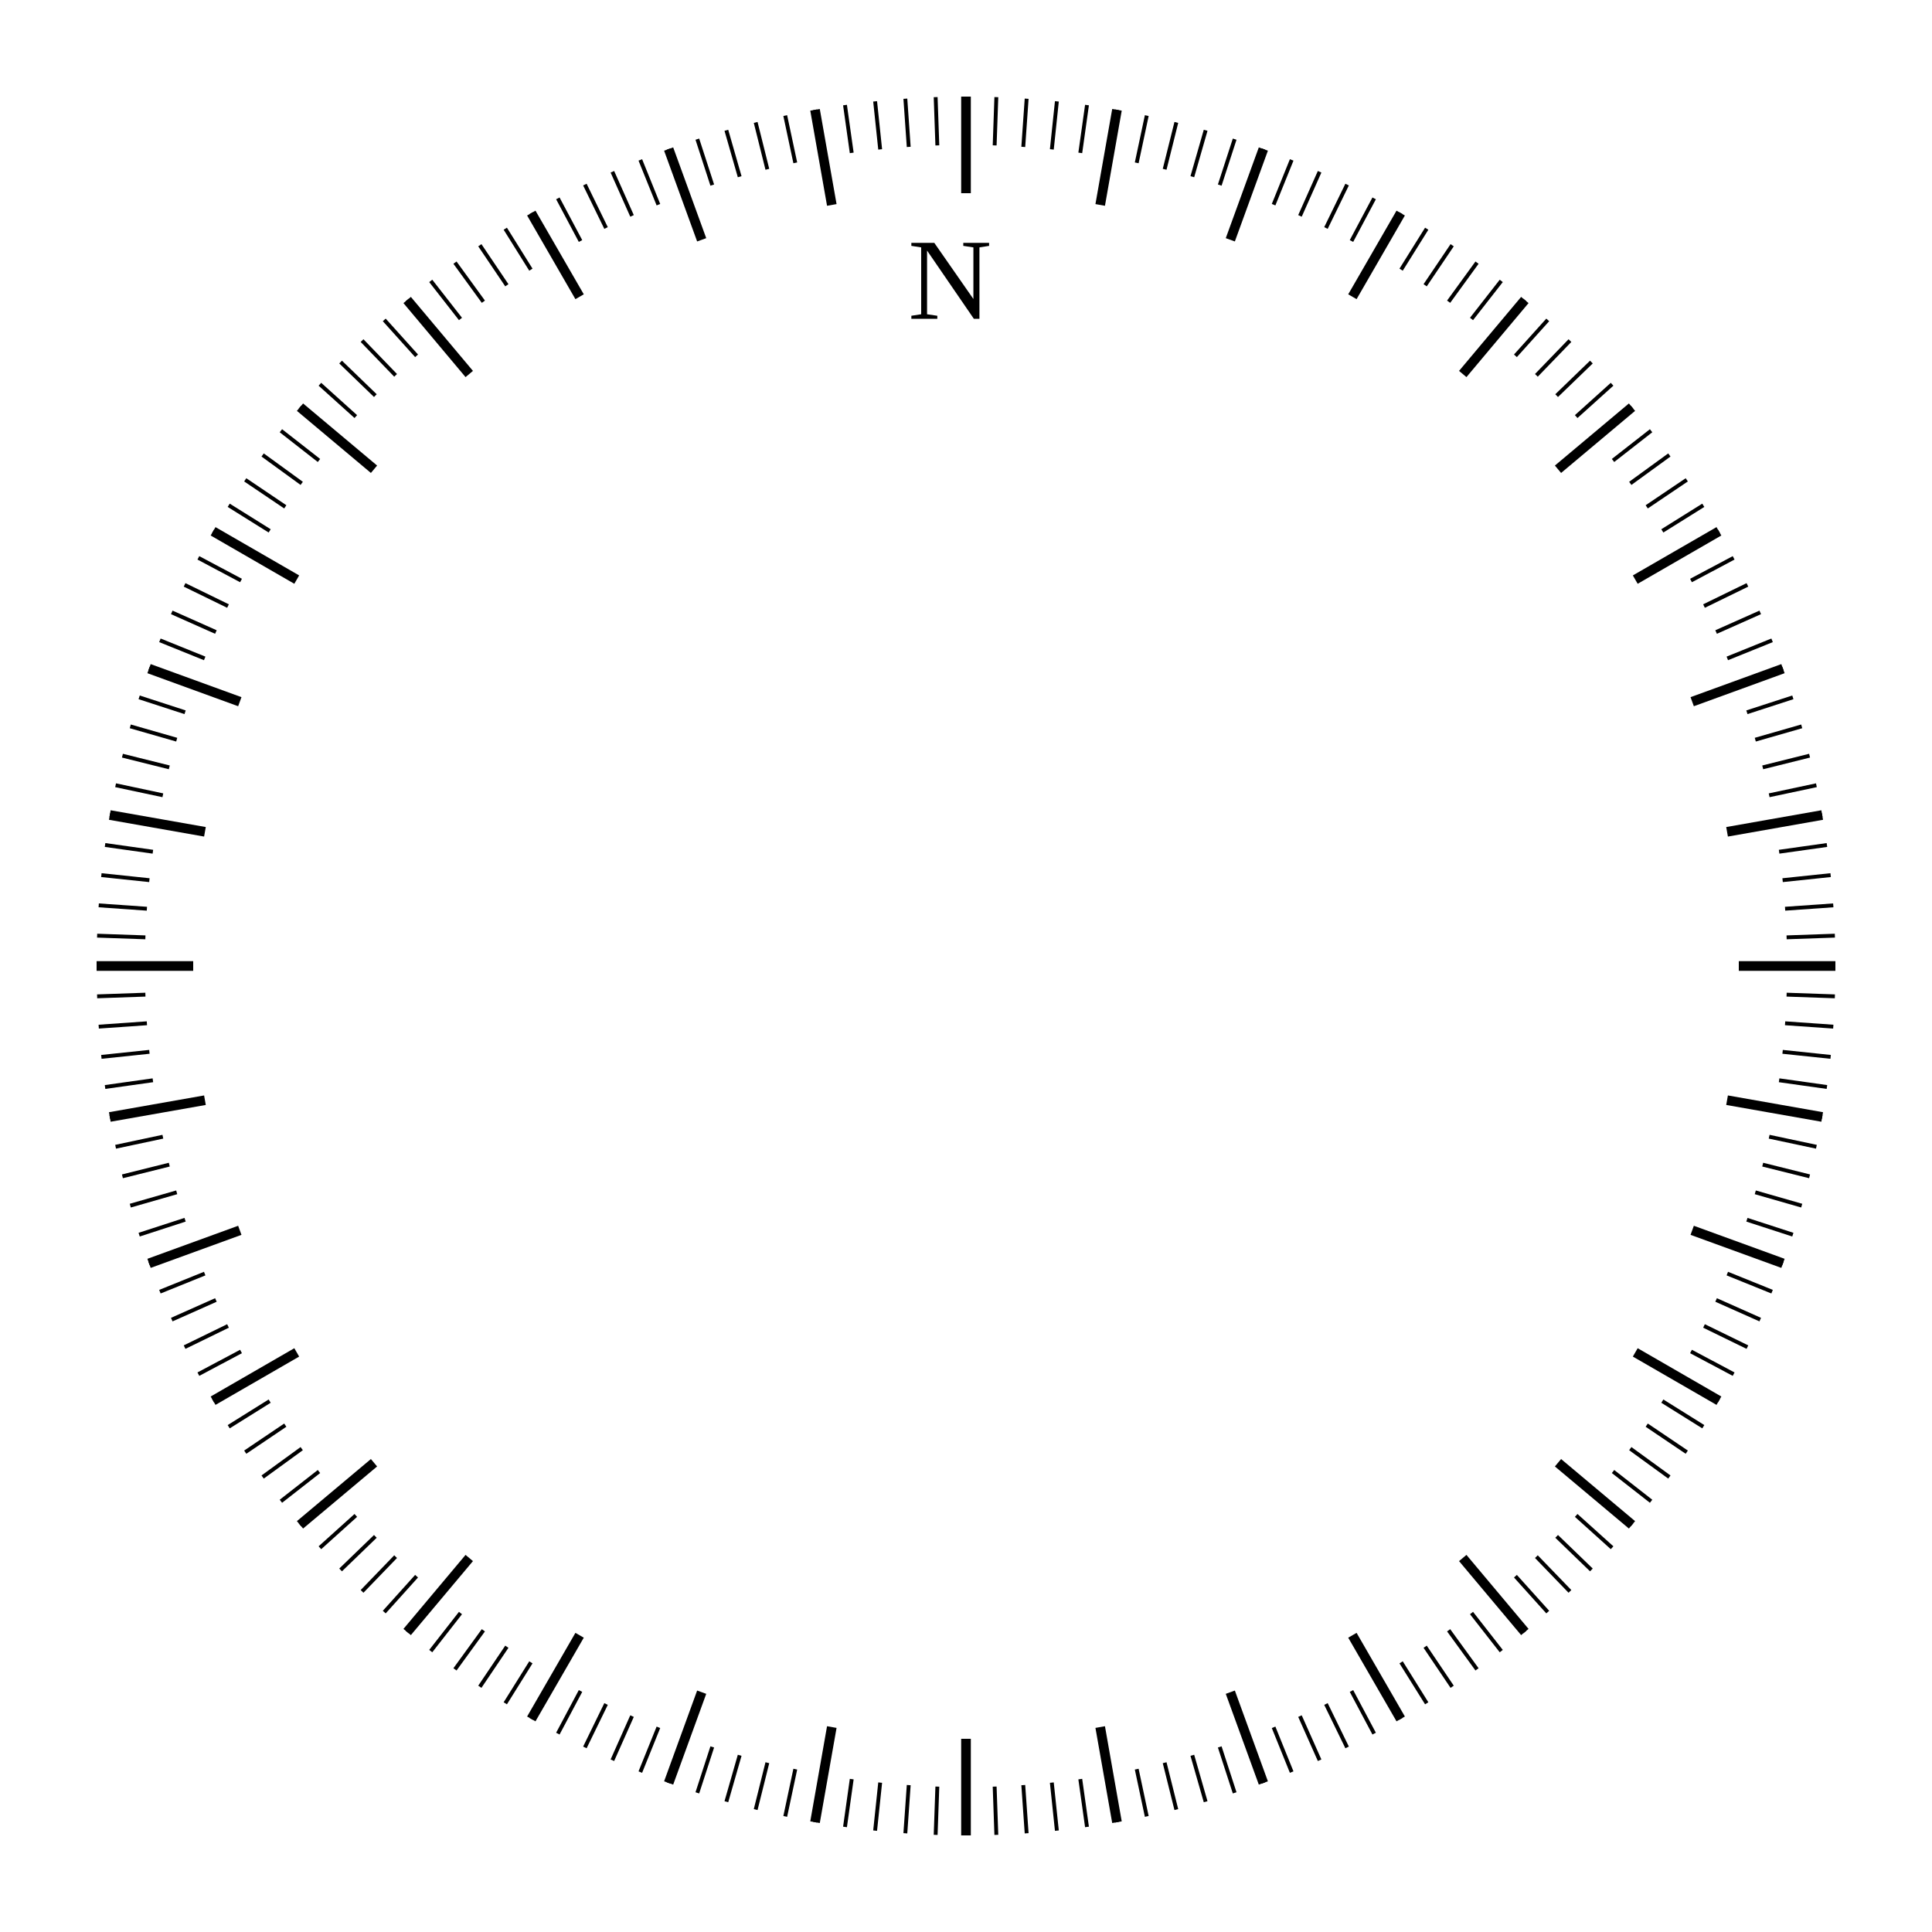
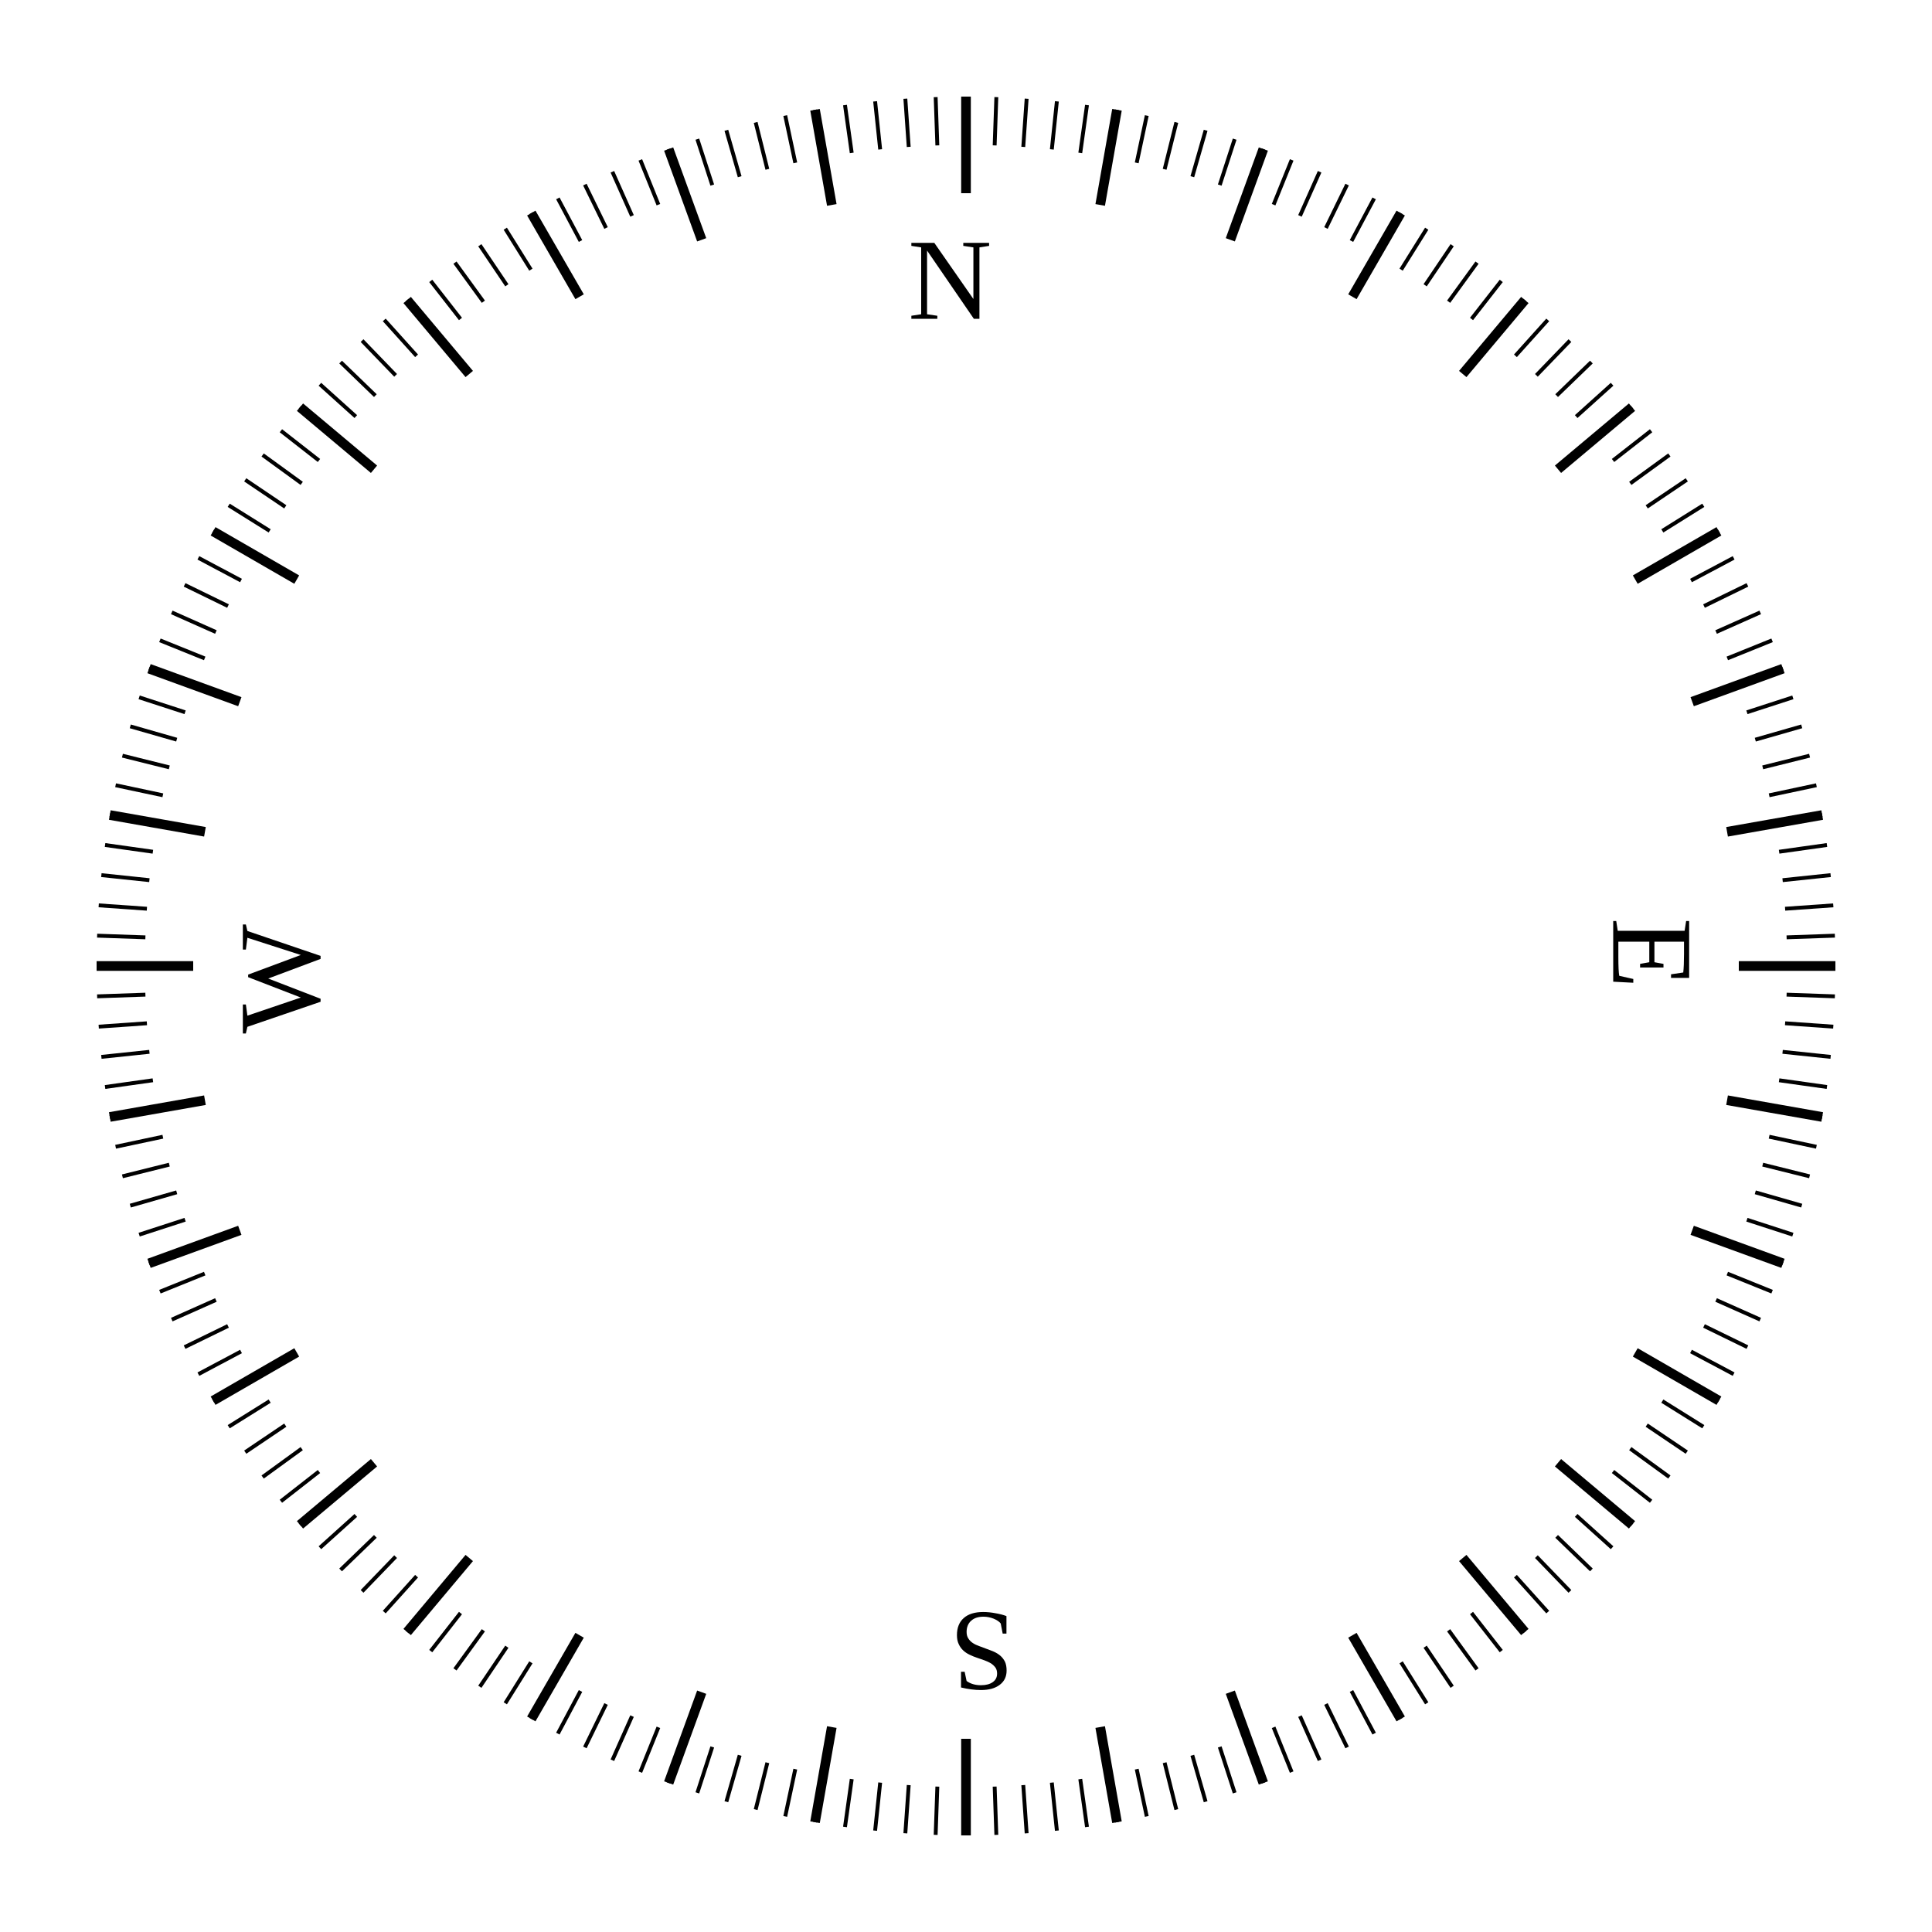
- <svg xmlns="http://www.w3.org/2000/svg" width="600" height="600" viewBox="0 0 200 200">
+ <svg xmlns="http://www.w3.org/2000/svg" width="400" height="400" viewBox="0 0 200 200">
  <defs>
    <path id="branch" d="                 M 100 10 L 100 15             " stroke="#000000" stroke-width="0.4" />
  </defs>
  <use href="#branch" />
  <use href="#branch" transform="rotate(2 100 100)" />
  <use href="#branch" transform="rotate(4 100 100)" />
  <use href="#branch" transform="rotate(6 100 100)" />
  <use href="#branch" transform="rotate(8 100 100)" />
  <use href="#branch" transform="rotate(10 100 100)" />
  <use href="#branch" transform="rotate(12 100 100)" />
  <use href="#branch" transform="rotate(14 100 100)" />
  <use href="#branch" transform="rotate(16 100 100)" />
  <use href="#branch" transform="rotate(18 100 100)" />
  <use href="#branch" transform="rotate(20 100 100)" />
  <use href="#branch" transform="rotate(22 100 100)" />
  <use href="#branch" transform="rotate(24 100 100)" />
  <use href="#branch" transform="rotate(26 100 100)" />
  <use href="#branch" transform="rotate(28 100 100)" />
  <use href="#branch" transform="rotate(30 100 100)" />
  <use href="#branch" transform="rotate(32 100 100)" />
  <use href="#branch" transform="rotate(34 100 100)" />
  <use href="#branch" transform="rotate(36 100 100)" />
  <use href="#branch" transform="rotate(38 100 100)" />
  <use href="#branch" transform="rotate(40 100 100)" />
  <use href="#branch" transform="rotate(42 100 100)" />
  <use href="#branch" transform="rotate(44 100 100)" />
  <use href="#branch" transform="rotate(46 100 100)" />
  <use href="#branch" transform="rotate(48 100 100)" />
  <use href="#branch" transform="rotate(50 100 100)" />
  <use href="#branch" transform="rotate(52 100 100)" />
  <use href="#branch" transform="rotate(54 100 100)" />
  <use href="#branch" transform="rotate(56 100 100)" />
  <use href="#branch" transform="rotate(58 100 100)" />
  <use href="#branch" transform="rotate(60 100 100)" />
  <use href="#branch" transform="rotate(62 100 100)" />
  <use href="#branch" transform="rotate(64 100 100)" />
  <use href="#branch" transform="rotate(66 100 100)" />
  <use href="#branch" transform="rotate(68 100 100)" />
  <use href="#branch" transform="rotate(70 100 100)" />
  <use href="#branch" transform="rotate(72 100 100)" />
  <use href="#branch" transform="rotate(74 100 100)" />
  <use href="#branch" transform="rotate(76 100 100)" />
  <use href="#branch" transform="rotate(78 100 100)" />
  <use href="#branch" transform="rotate(80 100 100)" />
  <use href="#branch" transform="rotate(82 100 100)" />
  <use href="#branch" transform="rotate(84 100 100)" />
  <use href="#branch" transform="rotate(86 100 100)" />
  <use href="#branch" transform="rotate(88 100 100)" />
  <use href="#branch" transform="rotate(90 100 100)" />
  <use href="#branch" transform="rotate(92 100 100)" />
  <use href="#branch" transform="rotate(94 100 100)" />
  <use href="#branch" transform="rotate(96 100 100)" />
  <use href="#branch" transform="rotate(98 100 100)" />
  <use href="#branch" transform="rotate(100 100 100)" />
  <use href="#branch" transform="rotate(102 100 100)" />
  <use href="#branch" transform="rotate(104 100 100)" />
  <use href="#branch" transform="rotate(106 100 100)" />
  <use href="#branch" transform="rotate(108 100 100)" />
  <use href="#branch" transform="rotate(110 100 100)" />
  <use href="#branch" transform="rotate(112 100 100)" />
  <use href="#branch" transform="rotate(114 100 100)" />
  <use href="#branch" transform="rotate(116 100 100)" />
  <use href="#branch" transform="rotate(118 100 100)" />
  <use href="#branch" transform="rotate(120 100 100)" />
  <use href="#branch" transform="rotate(122 100 100)" />
  <use href="#branch" transform="rotate(124 100 100)" />
  <use href="#branch" transform="rotate(126 100 100)" />
  <use href="#branch" transform="rotate(128 100 100)" />
  <use href="#branch" transform="rotate(130 100 100)" />
  <use href="#branch" transform="rotate(132 100 100)" />
  <use href="#branch" transform="rotate(134 100 100)" />
  <use href="#branch" transform="rotate(136 100 100)" />
  <use href="#branch" transform="rotate(138 100 100)" />
  <use href="#branch" transform="rotate(140 100 100)" />
  <use href="#branch" transform="rotate(142 100 100)" />
  <use href="#branch" transform="rotate(144 100 100)" />
  <use href="#branch" transform="rotate(146 100 100)" />
  <use href="#branch" transform="rotate(148 100 100)" />
  <use href="#branch" transform="rotate(150 100 100)" />
  <use href="#branch" transform="rotate(152 100 100)" />
  <use href="#branch" transform="rotate(154 100 100)" />
  <use href="#branch" transform="rotate(156 100 100)" />
  <use href="#branch" transform="rotate(158 100 100)" />
  <use href="#branch" transform="rotate(160 100 100)" />
  <use href="#branch" transform="rotate(162 100 100)" />
  <use href="#branch" transform="rotate(164 100 100)" />
  <use href="#branch" transform="rotate(166 100 100)" />
  <use href="#branch" transform="rotate(168 100 100)" />
  <use href="#branch" transform="rotate(170 100 100)" />
  <use href="#branch" transform="rotate(172 100 100)" />
  <use href="#branch" transform="rotate(174 100 100)" />
  <use href="#branch" transform="rotate(176 100 100)" />
  <use href="#branch" transform="rotate(178 100 100)" />
  <use href="#branch" transform="rotate(180 100 100)" />
  <use href="#branch" transform="rotate(182 100 100)" />
  <use href="#branch" transform="rotate(184 100 100)" />
  <use href="#branch" transform="rotate(186 100 100)" />
  <use href="#branch" transform="rotate(188 100 100)" />
  <use href="#branch" transform="rotate(190 100 100)" />
  <use href="#branch" transform="rotate(192 100 100)" />
  <use href="#branch" transform="rotate(194 100 100)" />
  <use href="#branch" transform="rotate(196 100 100)" />
  <use href="#branch" transform="rotate(198 100 100)" />
  <use href="#branch" transform="rotate(200 100 100)" />
  <use href="#branch" transform="rotate(202 100 100)" />
  <use href="#branch" transform="rotate(204 100 100)" />
  <use href="#branch" transform="rotate(206 100 100)" />
  <use href="#branch" transform="rotate(208 100 100)" />
  <use href="#branch" transform="rotate(210 100 100)" />
  <use href="#branch" transform="rotate(212 100 100)" />
  <use href="#branch" transform="rotate(214 100 100)" />
  <use href="#branch" transform="rotate(216 100 100)" />
  <use href="#branch" transform="rotate(218 100 100)" />
  <use href="#branch" transform="rotate(220 100 100)" />
  <use href="#branch" transform="rotate(222 100 100)" />
  <use href="#branch" transform="rotate(224 100 100)" />
  <use href="#branch" transform="rotate(226 100 100)" />
  <use href="#branch" transform="rotate(228 100 100)" />
  <use href="#branch" transform="rotate(230 100 100)" />
  <use href="#branch" transform="rotate(232 100 100)" />
  <use href="#branch" transform="rotate(234 100 100)" />
  <use href="#branch" transform="rotate(236 100 100)" />
  <use href="#branch" transform="rotate(238 100 100)" />
  <use href="#branch" transform="rotate(240 100 100)" />
  <use href="#branch" transform="rotate(242 100 100)" />
  <use href="#branch" transform="rotate(244 100 100)" />
  <use href="#branch" transform="rotate(246 100 100)" />
  <use href="#branch" transform="rotate(248 100 100)" />
  <use href="#branch" transform="rotate(250 100 100)" />
  <use href="#branch" transform="rotate(252 100 100)" />
  <use href="#branch" transform="rotate(254 100 100)" />
  <use href="#branch" transform="rotate(256 100 100)" />
  <use href="#branch" transform="rotate(258 100 100)" />
  <use href="#branch" transform="rotate(260 100 100)" />
  <use href="#branch" transform="rotate(262 100 100)" />
  <use href="#branch" transform="rotate(264 100 100)" />
  <use href="#branch" transform="rotate(266 100 100)" />
  <use href="#branch" transform="rotate(268 100 100)" />
  <use href="#branch" transform="rotate(270 100 100)" />
  <use href="#branch" transform="rotate(272 100 100)" />
  <use href="#branch" transform="rotate(274 100 100)" />
  <use href="#branch" transform="rotate(276 100 100)" />
  <use href="#branch" transform="rotate(278 100 100)" />
  <use href="#branch" transform="rotate(280 100 100)" />
  <use href="#branch" transform="rotate(282 100 100)" />
  <use href="#branch" transform="rotate(284 100 100)" />
  <use href="#branch" transform="rotate(286 100 100)" />
  <use href="#branch" transform="rotate(288 100 100)" />
  <use href="#branch" transform="rotate(290 100 100)" />
  <use href="#branch" transform="rotate(292 100 100)" />
  <use href="#branch" transform="rotate(294 100 100)" />
  <use href="#branch" transform="rotate(296 100 100)" />
  <use href="#branch" transform="rotate(298 100 100)" />
  <use href="#branch" transform="rotate(300 100 100)" />
  <use href="#branch" transform="rotate(302 100 100)" />
  <use href="#branch" transform="rotate(304 100 100)" />
  <use href="#branch" transform="rotate(306 100 100)" />
  <use href="#branch" transform="rotate(308 100 100)" />
  <use href="#branch" transform="rotate(310 100 100)" />
  <use href="#branch" transform="rotate(312 100 100)" />
  <use href="#branch" transform="rotate(314 100 100)" />
  <use href="#branch" transform="rotate(316 100 100)" />
  <use href="#branch" transform="rotate(318 100 100)" />
  <use href="#branch" transform="rotate(320 100 100)" />
  <use href="#branch" transform="rotate(322 100 100)" />
  <use href="#branch" transform="rotate(324 100 100)" />
  <use href="#branch" transform="rotate(326 100 100)" />
  <use href="#branch" transform="rotate(328 100 100)" />
  <use href="#branch" transform="rotate(330 100 100)" />
  <use href="#branch" transform="rotate(332 100 100)" />
  <use href="#branch" transform="rotate(334 100 100)" />
  <use href="#branch" transform="rotate(336 100 100)" />
  <use href="#branch" transform="rotate(338 100 100)" />
  <use href="#branch" transform="rotate(340 100 100)" />
  <use href="#branch" transform="rotate(342 100 100)" />
  <use href="#branch" transform="rotate(344 100 100)" />
  <use href="#branch" transform="rotate(346 100 100)" />
  <use href="#branch" transform="rotate(348 100 100)" />
  <use href="#branch" transform="rotate(350 100 100)" />
  <use href="#branch" transform="rotate(352 100 100)" />
  <use href="#branch" transform="rotate(354 100 100)" />
  <use href="#branch" transform="rotate(356 100 100)" />
  <use href="#branch" transform="rotate(358 100 100)" />
  <defs>
    <path id="branch2" d="                 M 100 10 L 100 20             " stroke="#000000" stroke-width="1" />
  </defs>
  <use href="#branch2" />
  <use href="#branch2" transform="rotate(10 100 100)" />
  <use href="#branch2" transform="rotate(20 100 100)" />
  <use href="#branch2" transform="rotate(30 100 100)" />
  <use href="#branch2" transform="rotate(40 100 100)" />
  <use href="#branch2" transform="rotate(50 100 100)" />
  <use href="#branch2" transform="rotate(60 100 100)" />
  <use href="#branch2" transform="rotate(70 100 100)" />
  <use href="#branch2" transform="rotate(80 100 100)" />
  <use href="#branch2" transform="rotate(90 100 100)" />
  <use href="#branch2" transform="rotate(100 100 100)" />
  <use href="#branch2" transform="rotate(110 100 100)" />
  <use href="#branch2" transform="rotate(120 100 100)" />
  <use href="#branch2" transform="rotate(130 100 100)" />
  <use href="#branch2" transform="rotate(140 100 100)" />
  <use href="#branch2" transform="rotate(150 100 100)" />
  <use href="#branch2" transform="rotate(160 100 100)" />
  <use href="#branch2" transform="rotate(170 100 100)" />
  <use href="#branch2" transform="rotate(180 100 100)" />
  <use href="#branch2" transform="rotate(190 100 100)" />
  <use href="#branch2" transform="rotate(200 100 100)" />
  <use href="#branch2" transform="rotate(210 100 100)" />
  <use href="#branch2" transform="rotate(220 100 100)" />
  <use href="#branch2" transform="rotate(230 100 100)" />
  <use href="#branch2" transform="rotate(240 100 100)" />
  <use href="#branch2" transform="rotate(250 100 100)" />
  <use href="#branch2" transform="rotate(260 100 100)" />
  <use href="#branch2" transform="rotate(270 100 100)" />
  <use href="#branch2" transform="rotate(280 100 100)" />
  <use href="#branch2" transform="rotate(290 100 100)" />
  <use href="#branch2" transform="rotate(300 100 100)" />
  <use href="#branch2" transform="rotate(310 100 100)" />
  <use href="#branch2" transform="rotate(320 100 100)" />
  <use href="#branch2" transform="rotate(330 100 100)" />
  <use href="#branch2" transform="rotate(340 100 100)" />
  <use href="#branch2" transform="rotate(350 100 100)" />
  <g>
    <text x="94" y="33">N</text>
  </g>
+   <g transform="rotate(90, 100, 100)">
+     <text x="95" y="33">E</text>
+   </g>
+   <g transform="rotate(180, 100, 100)">
+     <text x="95" y="33">S</text>
+   </g>
+   <g transform="rotate(270, 100, 100)">
+     <text x="93" y="33">W</text>
+   </g>
</svg>
